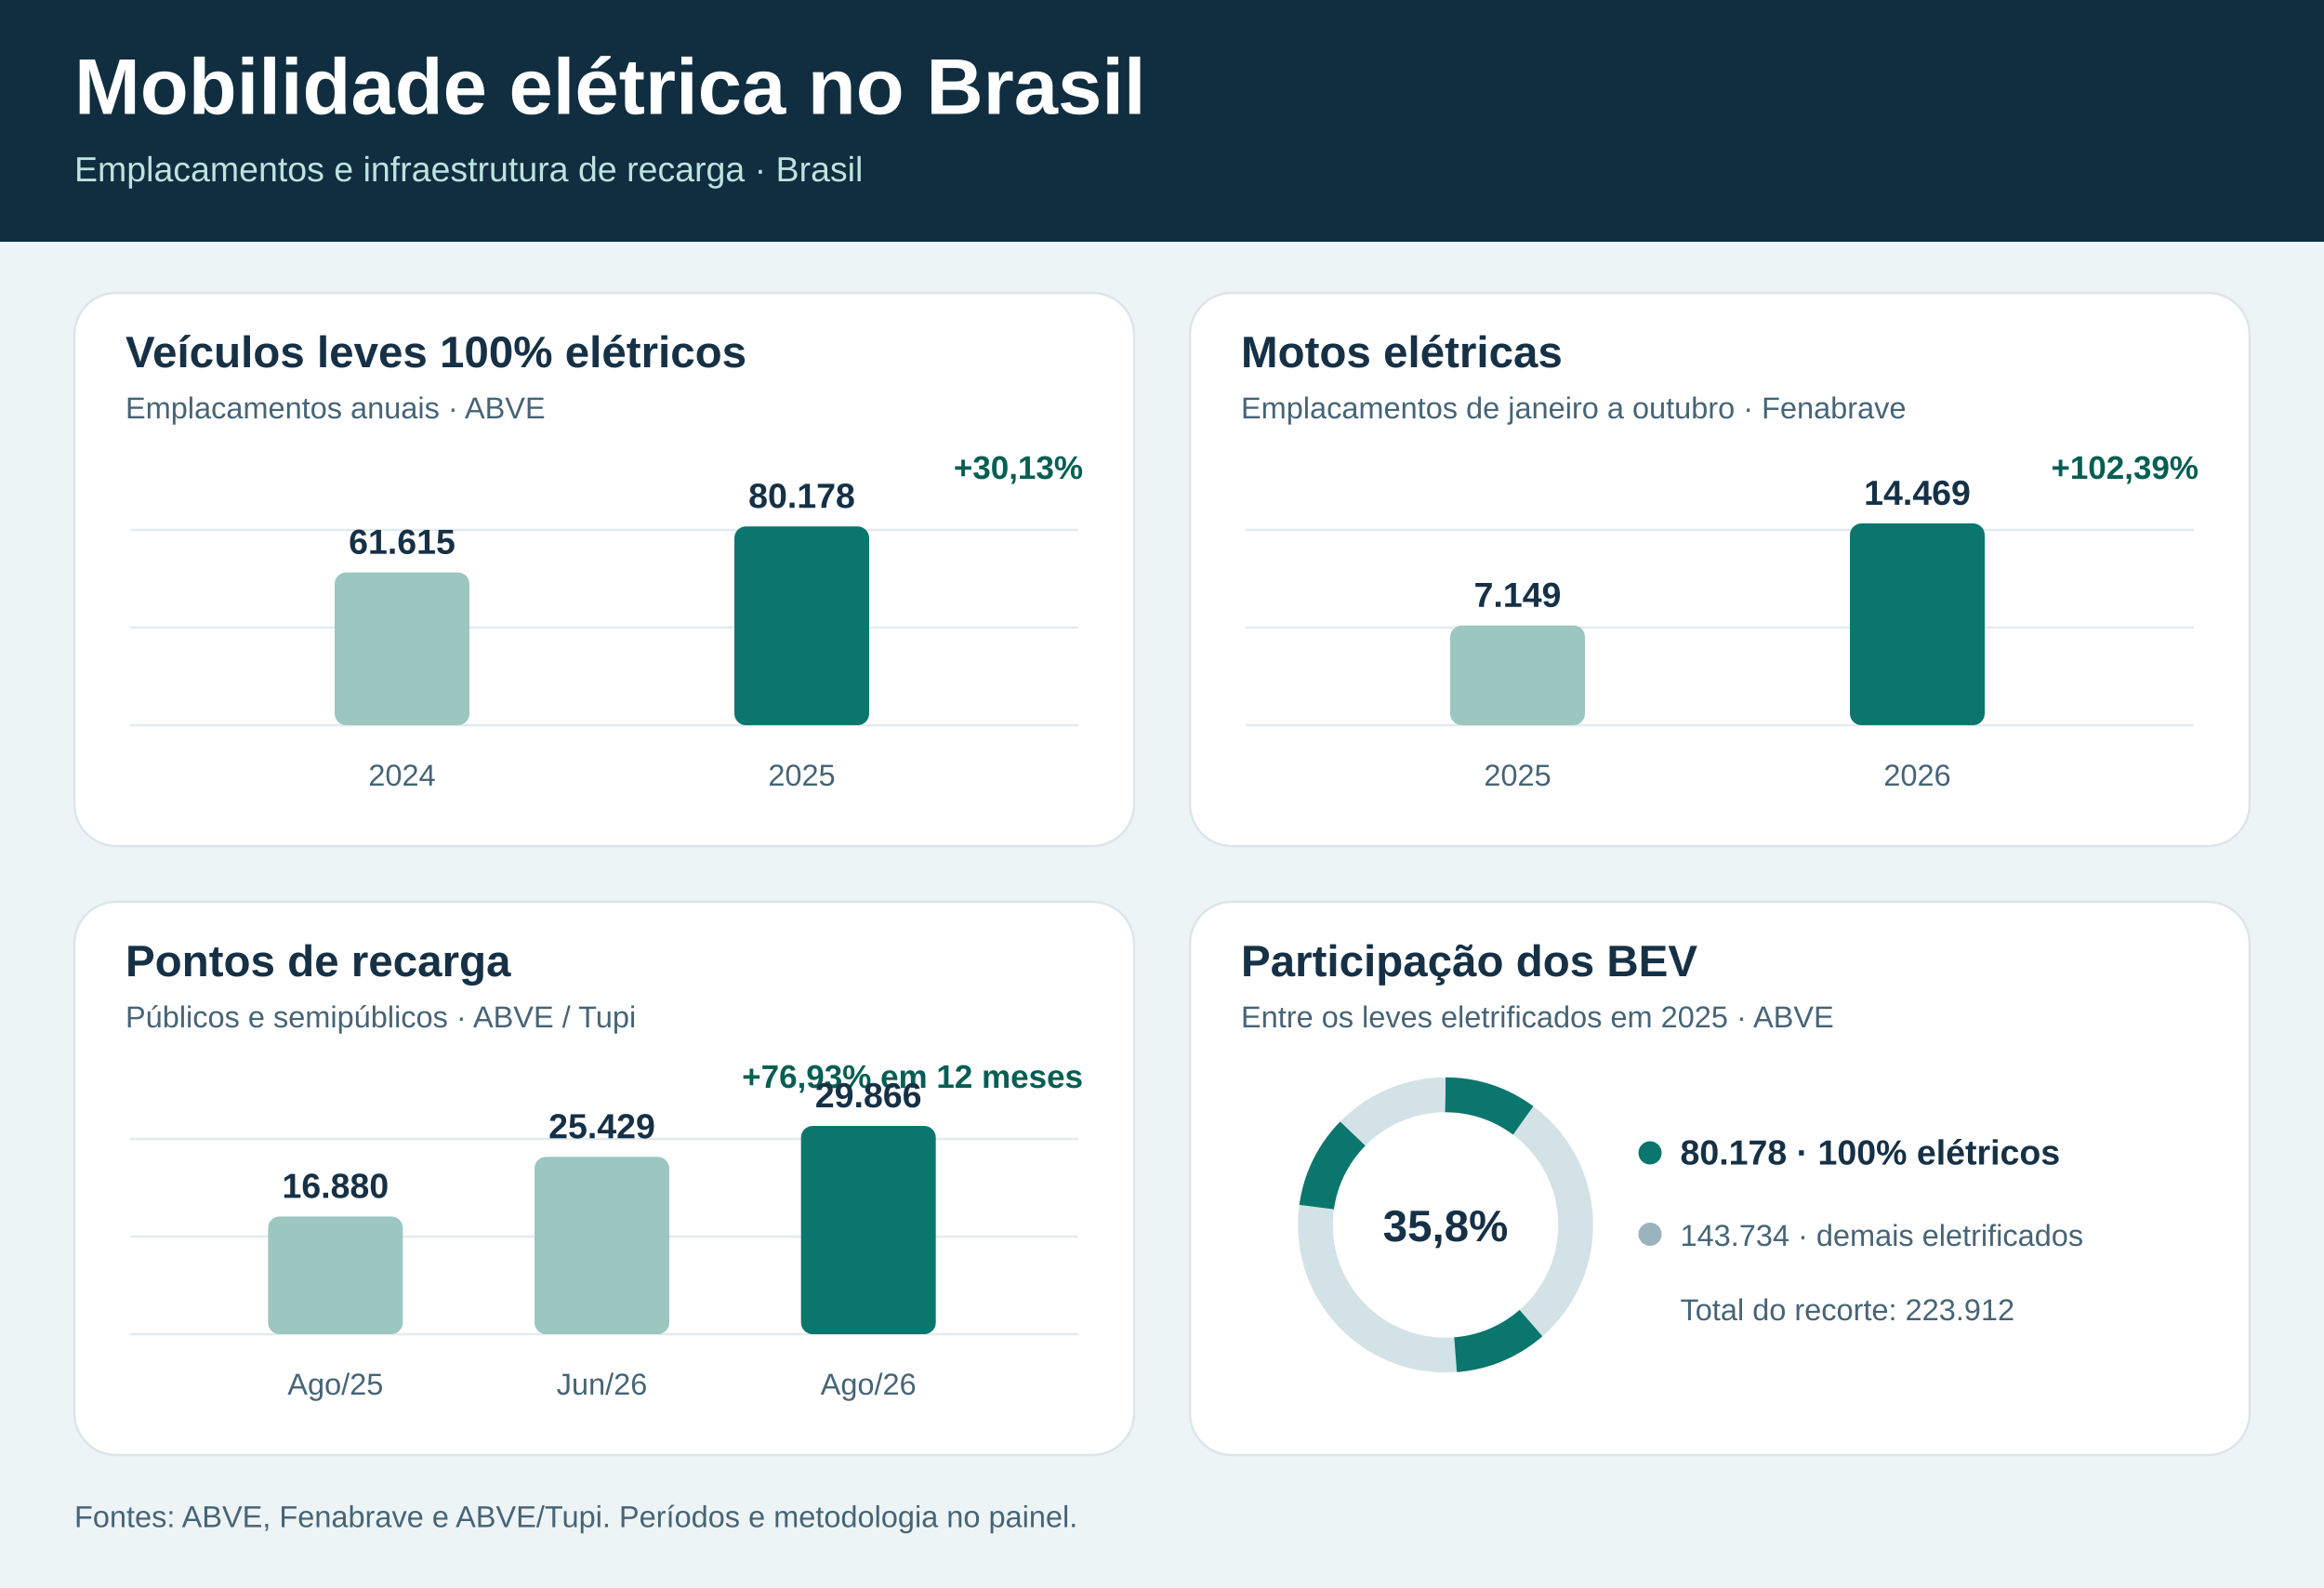
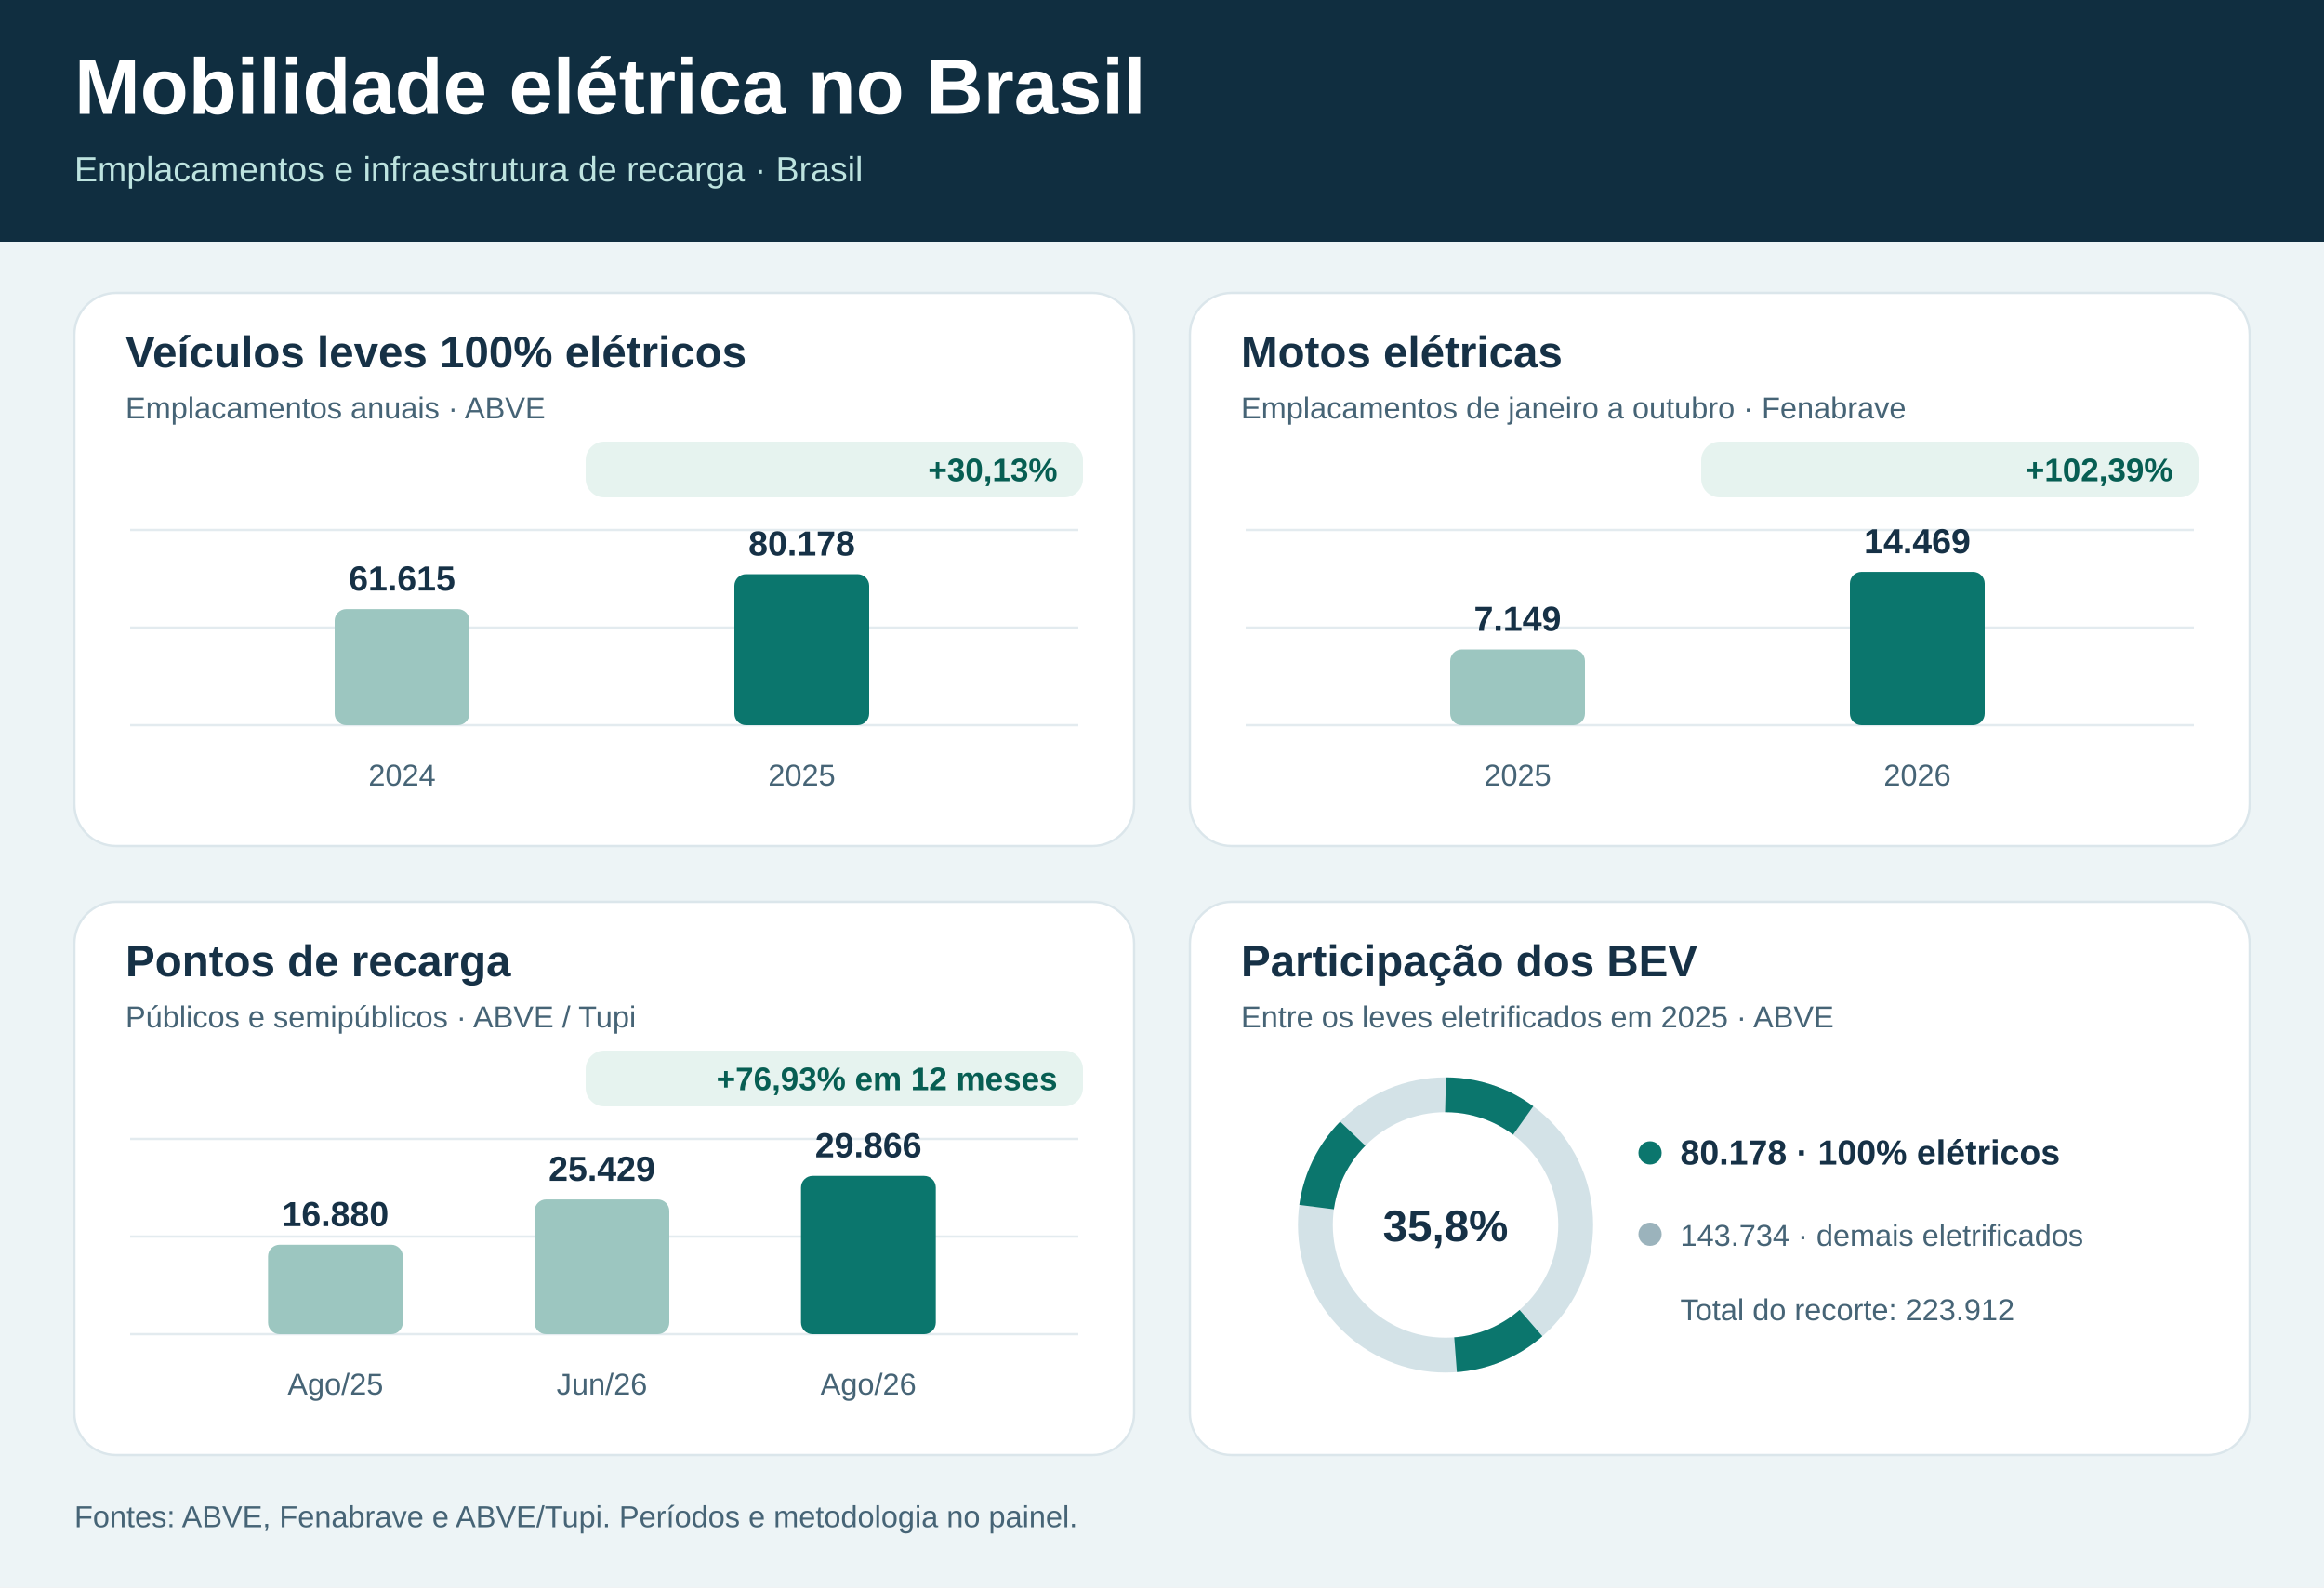
<svg xmlns="http://www.w3.org/2000/svg" width="1000" height="683" viewBox="0 0 1000 683" role="img" aria-labelledby="title desc">
  <style>text{font-family:Arial,sans-serif;fill:#163146}.card{fill:white;stroke:#dbe6eb}.title{font-size:19px;font-weight:700}.sub,.label{font-size:13px;fill:#466476}.value{font-size:15px;font-weight:700}.growth{font-size:14px;font-weight:700;fill:#075e53}.grid{stroke:#e3ebef;stroke-width:1}.big{font-size:36px;font-weight:700}.head{font-size:34px;font-weight:700;fill:#fff}.heads{font-size:15px;fill:#bde3df}</style>
  <rect width="1000" height="683" fill="#edf4f6" />
  <path d="M0 0h1000v104H0z" fill="#102e40" />
  <text x="32" y="49" class="head" text-anchor="start">Mobilidade elétrica no Brasil</text>
  <text x="32" y="78" class="heads" text-anchor="start">Emplacamentos e infraestrutura de recarga · Brasil</text>
  <g transform="translate(32 126)">
    <rect width="456" height="238" rx="18" class="card" />
    <text x="22" y="32" class="title" text-anchor="start">Veículos leves 100% elétricos</text>
    <text x="22" y="54" class="sub" text-anchor="start">Emplacamentos anuais · ABVE</text>
-     <text x="434" y="80" class="growth" text-anchor="end">+30,13%</text>
+     <rect x="220" y="64" width="214" height="24" rx="8" fill="#e6f3ef" />
+     <text x="423" y="81" class="growth" text-anchor="end">+30,13%</text>
    <path d="M24 186H432" class="grid" />
    <path d="M24 144H432" class="grid" />
    <path d="M24 102H432" class="grid" />
-     <rect x="112" y="120.277" width="58" height="65.723" rx="5" fill="#9cc6c0" />
-     <text x="141" y="112.277" class="value" text-anchor="middle">61.615</text>
+     <rect x="112" y="136.051" width="58" height="49.949" rx="5" fill="#9cc6c0" />
+     <text x="141" y="128.051" class="value" text-anchor="middle">61.615</text>
    <text x="141" y="212" class="label" text-anchor="middle">2024</text>
-     <rect x="284" y="100.477" width="58" height="85.523" rx="5" fill="#0b766d" />
-     <text x="313" y="92.477" class="value" text-anchor="middle">80.178</text>
+     <rect x="284" y="121.002" width="58" height="64.998" rx="5" fill="#0b766d" />
+     <text x="313" y="113.002" class="value" text-anchor="middle">80.178</text>
    <text x="313" y="212" class="label" text-anchor="middle">2025</text>
  </g>
  <g transform="translate(512 126)">
    <rect width="456" height="238" rx="18" class="card" />
    <text x="22" y="32" class="title" text-anchor="start">Motos elétricas</text>
    <text x="22" y="54" class="sub" text-anchor="start">Emplacamentos de janeiro a outubro · Fenabrave</text>
-     <text x="434" y="80" class="growth" text-anchor="end">+102,39%</text>
+     <rect x="220" y="64" width="214" height="24" rx="8" fill="#e6f3ef" />
+     <text x="423" y="81" class="growth" text-anchor="end">+102,39%</text>
    <path d="M24 186H432" class="grid" />
    <path d="M24 144H432" class="grid" />
    <path d="M24 102H432" class="grid" />
-     <rect x="112" y="143.106" width="58" height="42.894" rx="5" fill="#9cc6c0" />
-     <text x="141" y="135.106" class="value" text-anchor="middle">7.149</text>
+     <rect x="112" y="153.401" width="58" height="32.599" rx="5" fill="#9cc6c0" />
+     <text x="141" y="145.401" class="value" text-anchor="middle">7.149</text>
    <text x="141" y="212" class="label" text-anchor="middle">2025</text>
-     <rect x="284" y="99.186" width="58" height="86.814" rx="5" fill="#0b766d" />
-     <text x="313" y="91.186" class="value" text-anchor="middle">14.469</text>
+     <rect x="284" y="120.021" width="58" height="65.979" rx="5" fill="#0b766d" />
+     <text x="313" y="112.021" class="value" text-anchor="middle">14.469</text>
    <text x="313" y="212" class="label" text-anchor="middle">2026</text>
  </g>
  <g transform="translate(32 388)">
    <rect width="456" height="238" rx="18" class="card" />
    <text x="22" y="32" class="title" text-anchor="start">Pontos de recarga</text>
    <text x="22" y="54" class="sub" text-anchor="start">Públicos e semipúblicos · ABVE / Tupi</text>
-     <text x="434" y="80" class="growth" text-anchor="end">+76,93% em 12 meses</text>
+     <rect x="220" y="64" width="214" height="24" rx="8" fill="#e6f3ef" />
+     <text x="423" y="81" class="growth" text-anchor="end">+76,93% em 12 meses</text>
    <path d="M24 186H432" class="grid" />
    <path d="M24 144H432" class="grid" />
    <path d="M24 102H432" class="grid" />
-     <rect x="83.333" y="135.36" width="58" height="50.64" rx="5" fill="#9cc6c0" />
-     <text x="112.333" y="127.36" class="value" text-anchor="middle">16.880</text>
+     <rect x="83.333" y="147.514" width="58" height="38.486" rx="5" fill="#9cc6c0" />
+     <text x="112.333" y="139.514" class="value" text-anchor="middle">16.880</text>
    <text x="112.333" y="212" class="label" text-anchor="middle">Ago/25</text>
-     <rect x="198" y="109.713" width="58" height="76.287" rx="5" fill="#9cc6c0" />
-     <text x="227" y="101.713" class="value" text-anchor="middle">25.429</text>
+     <rect x="198" y="128.022" width="58" height="57.978" rx="5" fill="#9cc6c0" />
+     <text x="227" y="120.022" class="value" text-anchor="middle">25.429</text>
    <text x="227" y="212" class="label" text-anchor="middle">Jun/26</text>
-     <rect x="312.667" y="96.402" width="58" height="89.598" rx="5" fill="#0b766d" />
-     <text x="341.667" y="88.402" class="value" text-anchor="middle">29.866</text>
+     <rect x="312.667" y="117.906" width="58" height="68.094" rx="5" fill="#0b766d" />
+     <text x="341.667" y="109.906" class="value" text-anchor="middle">29.866</text>
    <text x="341.667" y="212" class="label" text-anchor="middle">Ago/26</text>
  </g>
  <g transform="translate(512 388)">
    <rect width="456" height="238" rx="18" class="card" />
    <text x="22" y="32" class="title" text-anchor="start">Participação dos BEV</text>
    <text x="22" y="54" class="sub" text-anchor="start">Entre os leves eletrificados em 2025 · ABVE</text>
    <circle cx="110" cy="139" r="56" fill="none" stroke="#d3e2e7" stroke-width="15" />
    <circle cx="110" cy="139" r="56" fill="none" stroke="#0b766d" stroke-width="15" pathLength="100" stroke-dasharray="35.808 100" transform="rotate(-90 110 139)" />
    <text x="110" y="146" class="title" text-anchor="middle">35,8%</text>
    <circle cx="198" cy="108" r="5" fill="#0b766d" />
    <text x="211" y="113" class="value" text-anchor="start">80.178 · 100% elétricos</text>
    <circle cx="198" cy="143" r="5" fill="#9bb3bc" />
    <text x="211" y="148" class="label" text-anchor="start">143.734 · demais eletrificados</text>
    <text x="211" y="180" class="label" text-anchor="start">Total do recorte: 223.912</text>
  </g>
  <text x="32" y="657" class="sub" text-anchor="start">Fontes: ABVE, Fenabrave e ABVE/Tupi. Períodos e metodologia no painel.</text>
</svg>
